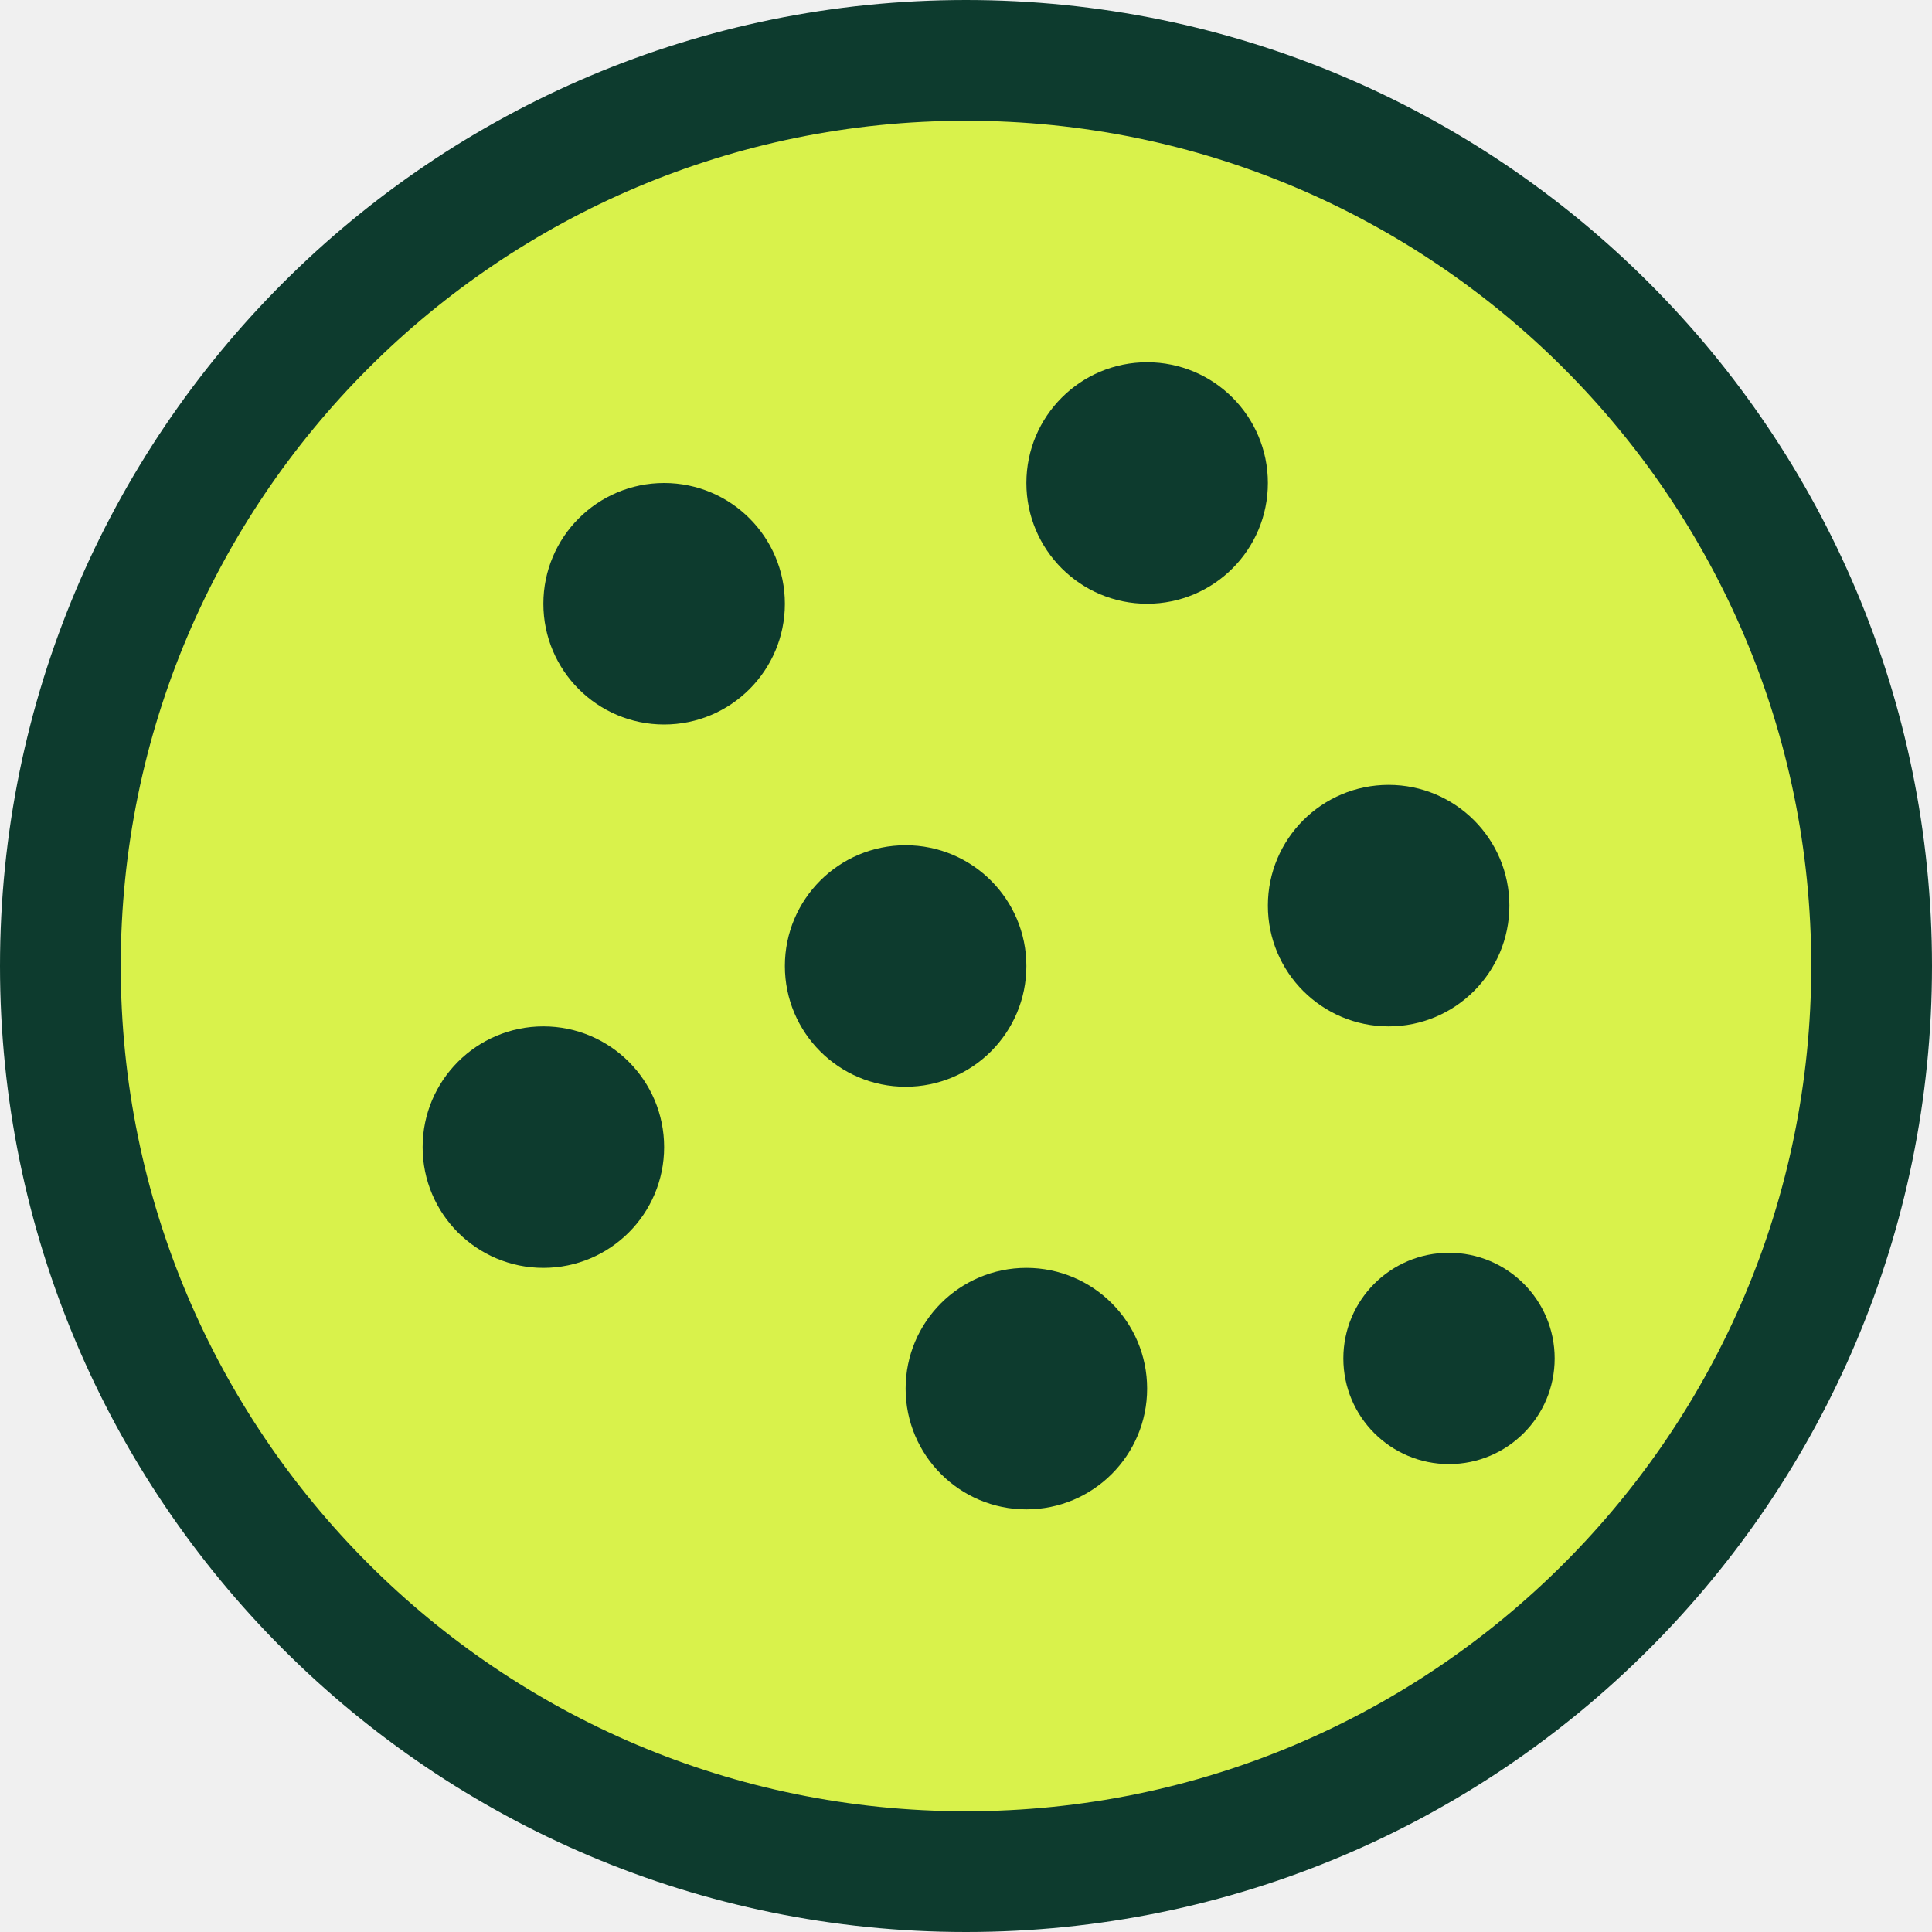
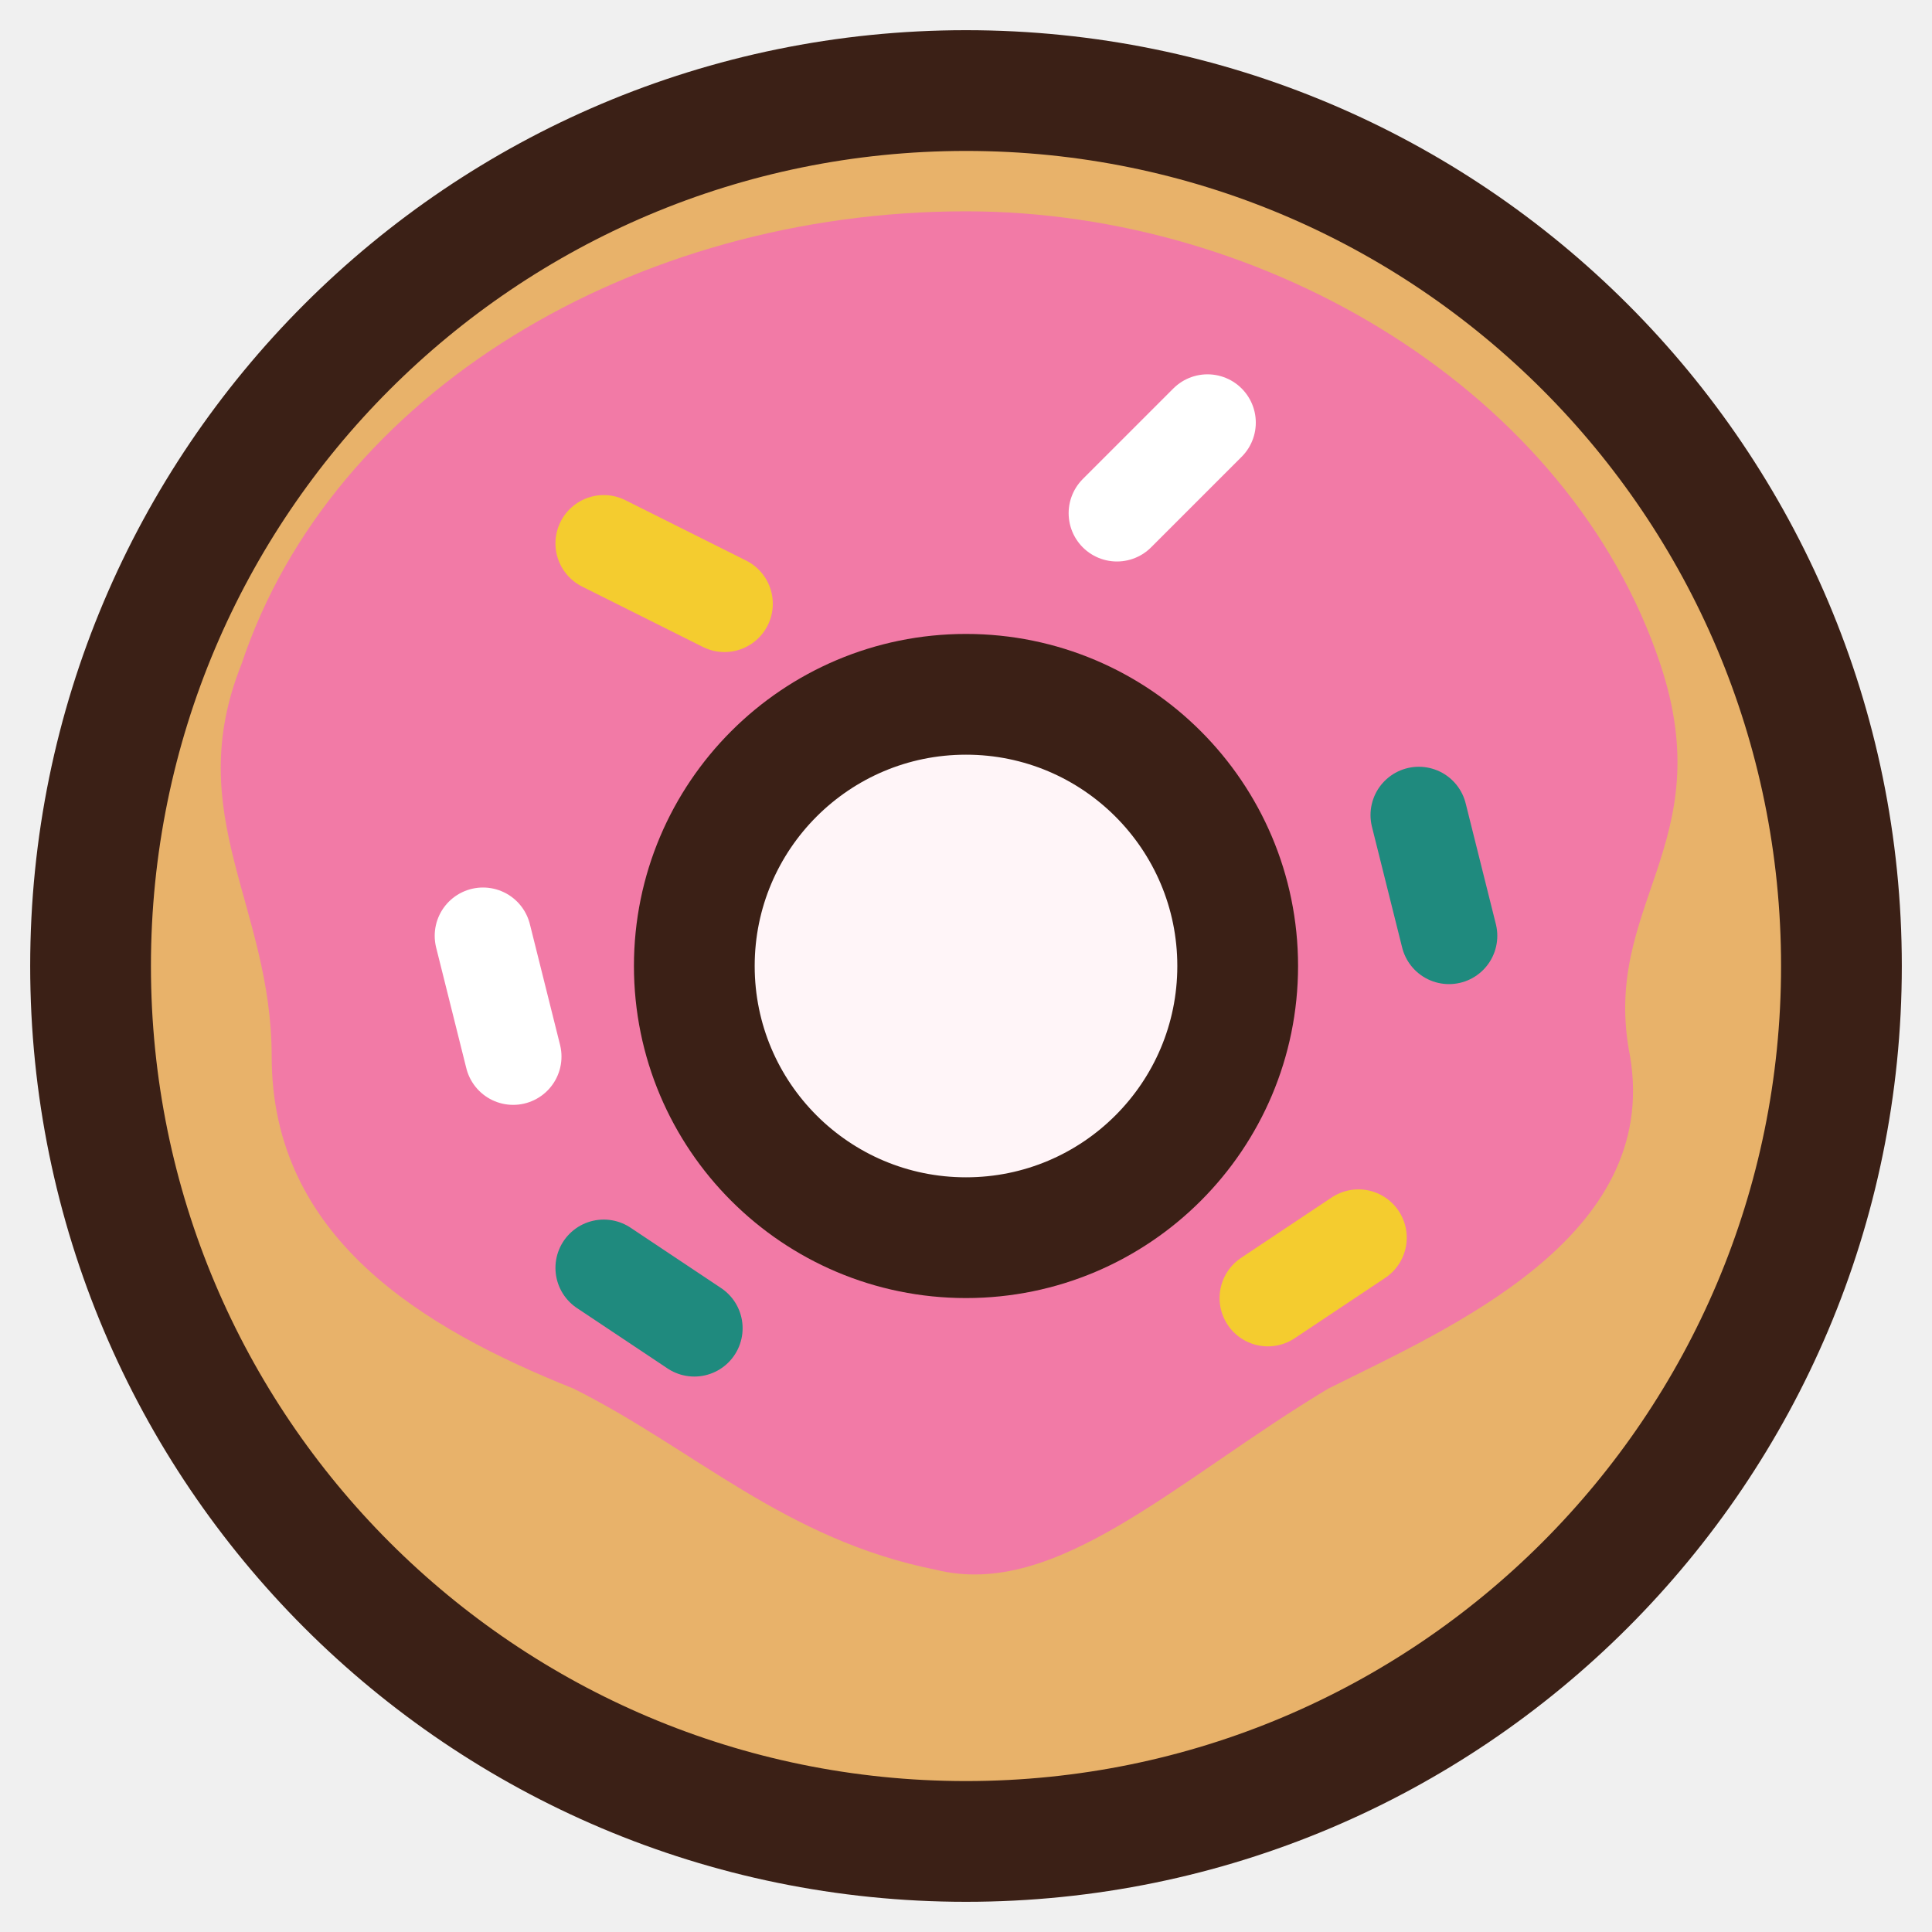
<svg xmlns="http://www.w3.org/2000/svg" viewBox="0 0 64 64">
-   <circle cx="32" cy="32" r="30" fill="#d9f24b" stroke="#0d3b2e" stroke-width="4" />
-   <g fill="#0d3b2e">
-     <circle cx="22" cy="20" r="4" />
-     <circle cx="38" cy="16" r="4" />
-     <circle cx="46" cy="30" r="4" />
-     <circle cx="30" cy="32" r="4" />
-     <circle cx="18" cy="38" r="4" />
-     <circle cx="34" cy="46" r="4" />
-     <circle cx="48" cy="45" r="3.5" />
+   <circle cx="32" cy="32" r="29" fill="#e8b26a" stroke="#3b2016" stroke-width="4" />
+   <path d="M32 7c10 0 20 6 23 15 2 6-2 8-1 13 1 6-6 9-10 11-5 3-9 7-13 6-5-1-8-4-12-6-5-2-10-5-10-11 0-5-3-8-1-13C11 13 21 7 32 7z" fill="#f27aa6" />
+   <circle cx="32" cy="32" r="9" fill="#fff5f8" stroke="#3b2016" stroke-width="4" />
+   <g stroke-width="3.2" stroke-linecap="round">
+     <path d="M20 18l4 2" stroke="#f4cc2f" />
+     <path d="M40 14l-3 3" stroke="#fff" />
+     <path d="M47 27l1 4" stroke="#1f8a7e" />
+     <path d="M16 31l1 4" stroke="#fff" />
+     <path d="M42 43l3-2" stroke="#f4cc2f" />
+     <path d="M23 44l-3-2" stroke="#1f8a7e" />
  </g>
</svg>
